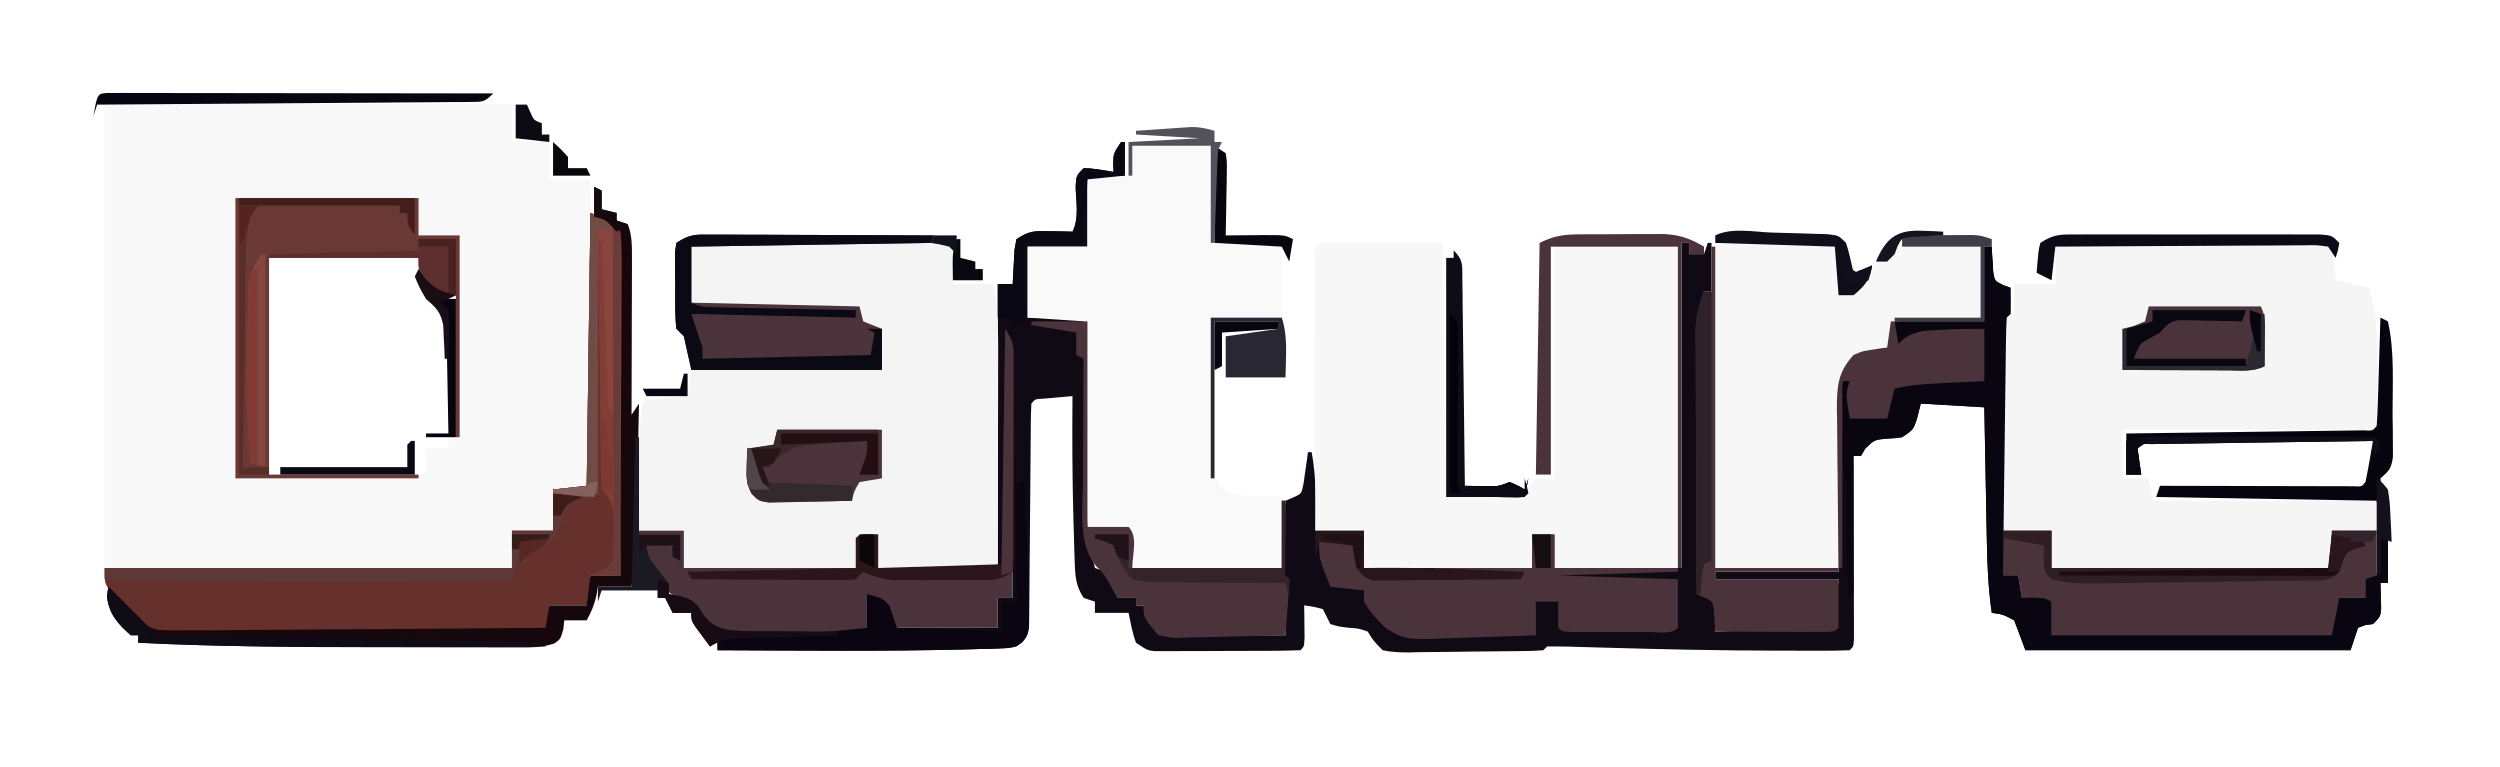
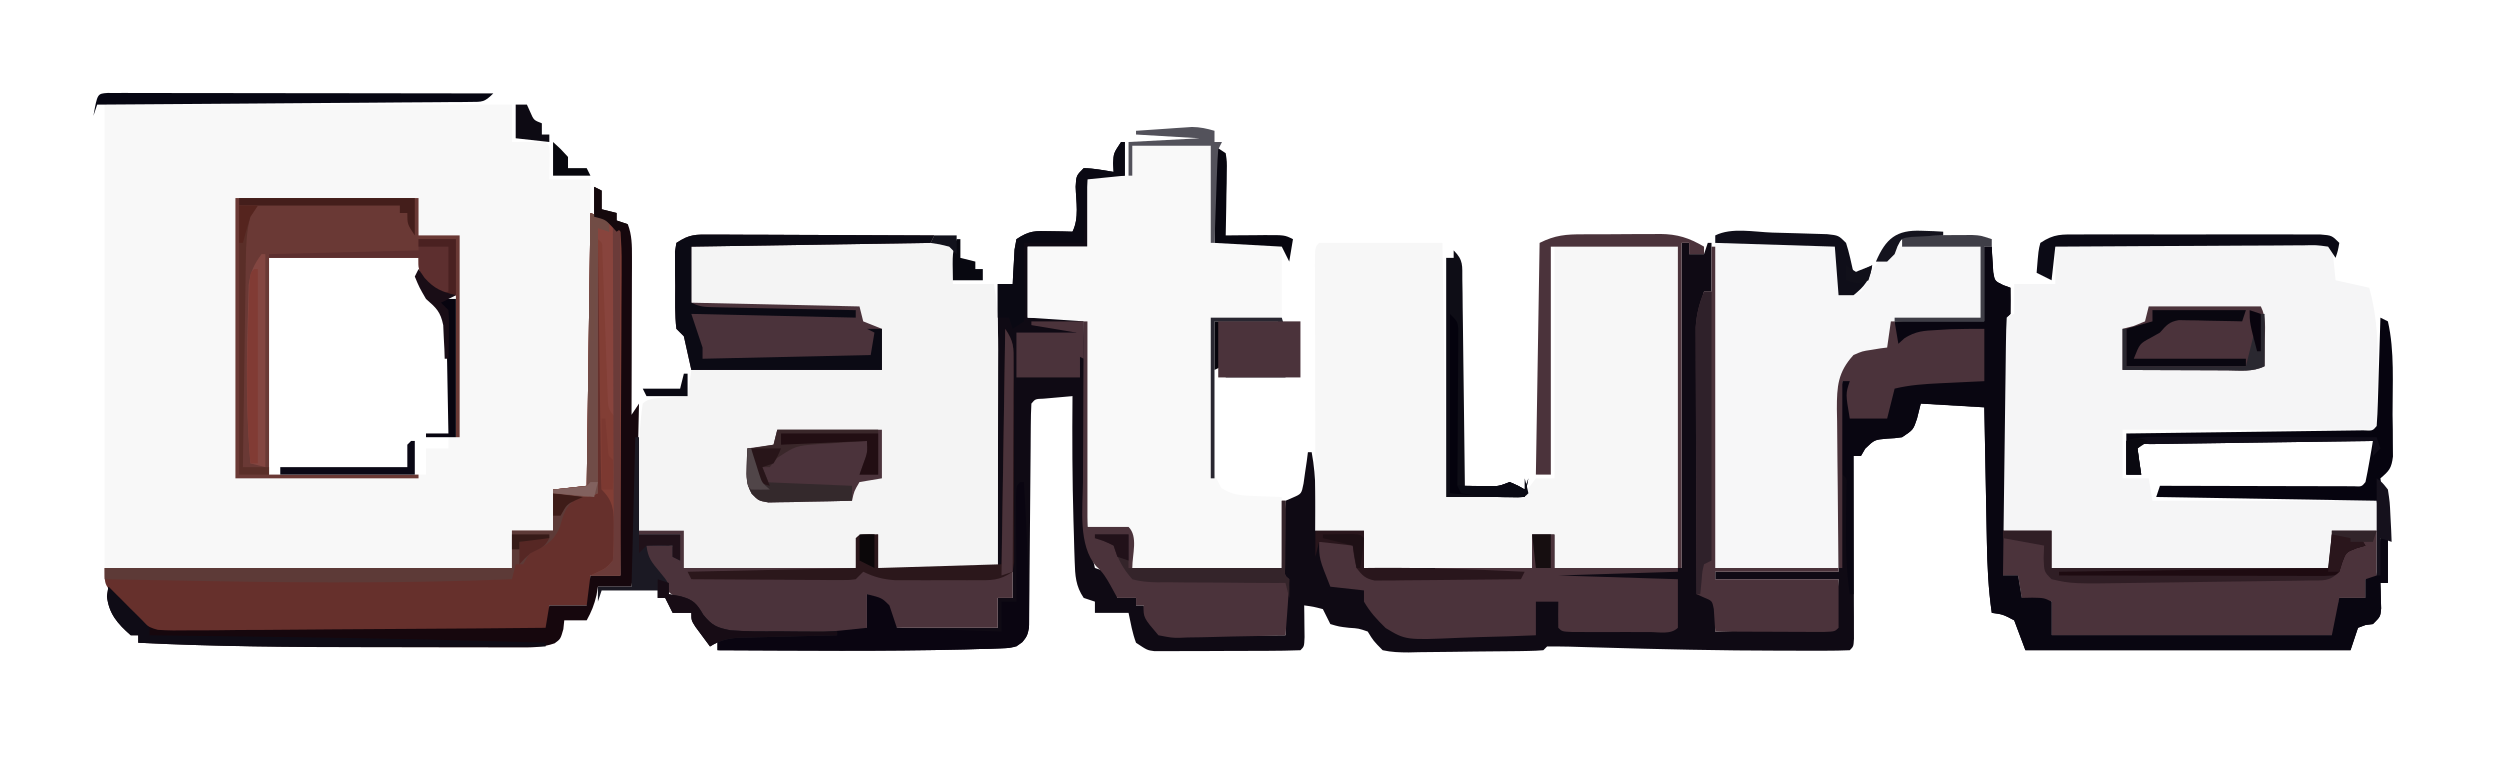
<svg xmlns="http://www.w3.org/2000/svg" viewBox="0 0 669 205">
  <path fill="#f8f8f8" fill-rule="evenodd" d="M28 28h109v10l4.438-.062c1.52-.022 3.043-.01 4.562.062 1 1 1 1 1.098 3.066L147 48h11q.034 16.01.052 32.023.007 7.433.023 14.867.016 7.169.02 14.336.003 2.742.01 5.482.01 3.825.009 7.651l.01 2.313c-.01 5.214-.01 5.214-1.124 6.328-3.003.142-5.992.042-9 0v11h-11v10H28zm43 40h49v52h-6v7H71Z" />
  <path fill="#0f0a14" d="M300 38h1v9h-10v19h-16v19h15l.06 5.074q.103 8.352.228 16.704.076 5.057.134 10.115c.046 3.887.104 7.774.164 11.662l.035 3.621c.119 6.827.743 13.189 2.379 19.824l3 1c2.323 2.58 3 3.452 3 7h5v2h2l1.51 3.444c1.052 1.96 1.052 1.96 2.49 3.556 2.957.733 4.87.96 7.828.902l2.27.038c2.385.031 4.767.015 7.152-.002q2.43.02 4.86.048c3.964.041 7.926.039 11.89.014q.04-3.687.063-7.375l.025-2.117c.096-3.881.096-3.881-1.088-7.508a61 61 0 0 1 .121-4.352l.147-2.578.17-2.695.158-2.719q.195-3.328.404-6.656l1.948-.837c2.329-1.013 2.329-1.013 2.88-3.765l.422-3.023c.15-1.003.3-2.006.453-3.04L350 121h1c1.327 6.968 1.088 13.93 1 21h13v10h45v-9h6v9h34V65h2v3h4l1-3h1v13h-2c-.893 4.578-1.121 8.905-1.114 13.566v2.22q.002 3.603.016 7.206l.005 5.019q.006 6.585.024 13.168.014 6.728.02 13.454.016 13.184.049 26.367l4 2v8l32-1 1-13h-33v-2h33l-.14-11.164q-.046-5.362-.08-10.723-.03-3.722-.082-7.444c-.048-3.57-.071-7.138-.089-10.708l-.062-3.353c-.002-6.157.213-9.981 4.453-14.608 2.36-1.023 2.36-1.023 4.75-1.375l2.422-.398L505 93l1-7h25V66h2l.078 1.898.172 2.477.14 2.46c.402 2.353.402 2.353 2.657 3.454L538 77q.062 3.5 0 7l-1 1a143 143 0 0 0-.205 6.448l-.03 2.04q-.047 3.351-.081 6.703l-.063 4.637q-.083 6.114-.153 12.226-.077 6.234-.161 12.467-.162 12.24-.307 24.479h4l1 6 2.875-.062C547 160 547 160 549 161v9h75l2-10h7v-5l3-1 1-10h2v12h-2l.07 1.898.055 2.477.07 2.46C637 165 637 165 635 167l-2 .25-2 .75-2 6h-87l-3-8c-3.04-1.6-3.04-1.6-6-2-.925-6.372-1.207-12.629-1.316-19.062l-.063-3.127q-.097-4.905-.183-9.811l-.131-6.684q-.16-8.157-.307-16.316l-17-1-1 4c-1 3-1 3-4 5-1.937.273-1.937.273-4 .375-3.397.295-3.397.295-5.875 2.688L498 122h-2l.007 1.93q.032 9.902.048 19.805.008 3.7.02 7.4.017 5.306.023 10.611l.015 3.365v3.094l.007 2.739C496 173 496 173 495 174c-2.213.102-4.43.13-6.645.133l-2.124.004c-2.348.002-4.696-.005-7.043-.012l-2.434-.002c-16.304-.013-32.597-.383-48.894-.855l-2.784-.075q-2.6-.07-5.2-.154A181 181 0 0 0 414 173l-1 1c-1.329.118-2.664.17-3.997.193l-2.57.049c-3.887.044-7.773.085-11.66.108q-3.077.025-6.155.082a638 638 0 0 1-8.856.091l-2.778.07c-2.432-.009-4.611-.06-6.984-.593-2.458-2.486-2.458-2.486-4-5-2.425-.835-2.425-.835-5-1-2.687-.312-2.687-.312-5-1l-2-4c-2.527-.656-2.527-.656-5-1l.035 2.371c.01 1.012.018 2.024.027 3.066l.036 3.06C349 173 349 173 348 174c-2.995.114-5.965.164-8.96.168l-2.733.01q-2.867.007-5.735.007c-2.928.002-5.855.02-8.783.04q-2.781.005-5.562.005l-2.662.022-2.477-.01-2.177.005C307 174 307 174 304 172c-.985-2.624-1.422-5.245-2-8h-9v-3l-3-1c-2.149-3.152-2.298-5.992-2.414-9.742l-.117-3.452-.094-3.681-.115-3.759c-.314-11.123-.362-22.24-.26-33.366q-2.47.21-4.937.438l-2.778.246c-2.247.076-2.247.076-3.285 1.316a115 115 0 0 0-.158 5.757l-.03 3.732-.011 2.007q-.019 3.101-.053 6.203c-.062 5.88-.116 11.76-.15 17.64q-.032 5.39-.1 10.78-.021 2.055-.026 4.112c-.005 1.918-.03 3.835-.055 5.753l-.025 3.308C275 170 275 170 273.598 171.85c-2.074 1.494-3.385 1.577-5.934 1.663l-2.84.107-3.199.069-3.388.1c-22.068.545-44.164.293-66.237.212v-3c2.834-1.417 5.31-1.201 8.477-1.281l3.972-.114 4.176-.105c11.726-.25 11.726-.25 23.375-1.5v-9c4 1 4 1 6 3l1 6h28v-8h4v-7l-3 2c-3.199.259-3.199.259-7.117.266l-2.104.005q-2.2.002-4.403-.01c-2.236-.01-4.472 0-6.708.012q-2.143 0-4.285-.007l-3.925-.007c-3.278-.246-5.52-.842-8.458-2.259l-2 2c-1.91.24-1.91.24-4.266.227h-2.67l-2.884-.032-2.951-.008c-3.118-.011-6.236-.037-9.354-.062q-3.165-.016-6.332-.027-7.772-.034-15.543-.098l-1-2 45-1v-8c1-1 1-1 3.563-1.062L235 143v9h32V76h4l.113-2.555.2-3.32.175-3.305c.17-.93.338-1.861.512-2.82 3.527-2.351 5.029-2.214 9.188-2.125l3.292.055L287 62c1.823-3.645.95-8.026.84-12.031C288 47 288 47 290 45c2.729.033 5.297.564 8 1l-.125-2.312C298 41 298 41 300 38" />
  <path fill="#f5f5f6" d="M550 65q14.25-.034 28.502-.052 6.616-.007 13.234-.023 6.38-.016 12.76-.02 2.44-.003 4.879-.01 3.405-.01 6.81-.009l3.923-.006C623 65 623 65 624 66c.458 2.989.703 5.99 1 9l9 2c3.485 12.196 2 25.316 2 38h-68v13h7l1 6h60v8h-12v10h-75v-10h-13V85l3-1v-8h11z" />
  <path fill="#f4f4f4" d="m191.432 64.87 2.035-.005q3.345-.004 6.69.002l4.629-.003q4.857-.001 9.714.006 6.24.006 12.48-.004 4.782-.005 9.564 0l4.602-.002q3.212-.003 6.422.007l3.699.002C254 65 254 65 255 66c.143 3.336.042 6.66 0 10h11c1.284 7.858 1.127 15.719 1.098 23.656l-.005 4.54q-.006 5.937-.024 11.876c-.012 4.762-.017 9.525-.023 14.287-.01 7.214-.029 14.427-.046 21.641h-32v-9l-5 1-1 8h-46v-10h-12q-.04-5.969-.062-11.938l-.026-3.384c-.018-6.312.156-12.43 1.088-18.678 1.74-1.74 4.194-1.372 6.563-1.563l3.066-.253L184 106l1-7h51l-1-11-5-2v-4l-1.702.007q-8.734.032-17.47.048-3.262.008-6.526.02c-3.12.013-6.24.018-9.36.023l-2.968.015h-2.73l-2.415.007C185 82 185 82 184 81c-.1-2.511-.139-4.989-.125-7.5l-.012-2.129c.014-6.886.893-6.496 7.569-6.5" />
  <path fill="#f7f7f7" d="M353 65h33l1 68 21-1 3-4h5V66h33v86h-33v-9h-6v9h-45v-10h-13q-.034-14.838-.052-29.676-.007-6.888-.023-13.778-.016-6.643-.02-13.285-.003-2.54-.01-5.08a2183 2183 0 0 1-.009-7.09l-.01-2.144c.01-4.833.01-4.833 1.124-5.947" />
  <path fill="#f9f9f9" d="M303 39h21v26h19v20h-19c.051 6.052.114 12.1.208 18.152q.042 3.087.063 6.175c.021 2.959.068 5.917.12 8.876l.003 2.788c.09 5.128.09 5.128 2.428 9.583 3.121 2.044 5.732 2.04 9.428 2.176l6.75.25v19h-40l-1-10-11-1-1-55-15-1V66h16V48l11-1z" />
  <path fill="#f7f7f8" d="M459 65h32c1 1 1 1 1.098 3.941l-.036 3.621-.027 3.63L492 79c2.94-.184 2.94-.184 6-1 1.298-1.782 1.298-1.782 2-4 2.083-3.806 4.117-5.991 8-8 7.27-1.038 14.7-.453 22 0v19l-23 1-1 7c-3 2-3 2-6.5 2.313-3.5.331-3.5.331-5.187 2.502-2.009 4.872-1.794 9.608-1.825 14.83l-.054 3.408c-.054 3.587-.088 7.173-.122 10.76q-.05 3.651-.103 7.302c-.087 5.962-.147 11.923-.209 17.885h-33z" />
  <path fill="#66302c" d="M158 57c6.076 2.43 6.076 2.43 8 5 .28 2.999.379 5.788.34 8.786l.002 2.72c-.002 2.971-.026 5.941-.049 8.912q-.009 3.087-.013 6.175c-.011 5.42-.04 10.84-.074 16.26-.03 5.53-.044 11.06-.06 16.59q-.05 16.28-.146 32.557h-8c.03 1.423.03 1.423.063 2.875C158 160 158 160 157 162h-10l.063 2.938C147 168 147 168 146 169a58 58 0 0 1-4.084.18l-2.667.044-2.95.032-3.09.045c-9.428.126-18.858.194-28.287.247-6.337.036-12.673.09-19.01.186-6.122.093-12.243.141-18.366.159q-3.497.021-6.994.09c-18.233.338-18.233.338-23.931-2.908-2.301-2.25-3.953-4.335-5.621-7.075-.56-.674-1.121-1.349-1.7-2.043C28 156 28 156 28 152h109v-10h11v-11l9-1z" />
  <path fill="#4b333b" d="M536 142h13v10h75v-10h12v13h-3v5h-7l-.437 3.875c-.27 2.382-.485 3.97-1.563 6.125h-75v-9l-8-1-1-6h-4z" />
  <path fill="#6a3935" d="M63 53h49v10h11v54h-1V79h-5c-1.582-1.426-1.582-1.426-2.812-3.312l-1.27-1.864C112 72 112 72 112 69H72v58h40v1H63z" />
  <path fill="#090611" d="M531 66h2l.078 1.898.172 2.477.14 2.46c.402 2.353.402 2.353 2.657 3.454L538 77q.062 3.5 0 7l-1 1a143 143 0 0 0-.205 6.448l-.03 2.04q-.047 3.351-.081 6.703l-.063 4.637q-.083 6.114-.153 12.226-.077 6.234-.161 12.467-.162 12.24-.307 24.479h4l1 6 2.875-.062C547 160 547 160 549 161v9h75l2-10h7v-5l3-1 1-10h2v12h-2l.07 1.898.055 2.477.07 2.46C637 165 637 165 635 167l-2 .25-2 .75-2 6h-87l-3-8c-3.04-1.6-3.04-1.6-6-2-.925-6.372-1.207-12.629-1.316-19.062l-.063-3.127q-.097-4.905-.183-9.811l-.131-6.684q-.16-8.157-.307-16.316l-17-1-1 4c-1 3-1 3-4 5-1.937.273-1.937.273-4 .375-3.397.295-3.397.295-5.875 2.688L498 122h-2v37h-1c-1.027-6.685-1.085-13.183-1-19.937q.037-3.108.063-6.215l.035-2.75c.139-2.086.139-2.086-1.098-3.098a108 108 0 0 1-.098-5.566l.01-3.409.026-3.588.013-3.6q.018-4.418.049-8.837l3-1-.219 1.898-.281 2.477-.281 2.46c-.253 2.134-.253 2.134-.219 4.165h10l-.125-2.812C505 106 505 106 507 103c4.693-1.595 9.912-1.11 14.813-1.062l2.677.013q3.255.02 6.51.049V88l-21 2-1 3-2-1v-6h24z" />
  <path fill="#4b333b" d="M410 143h6v9h33v1l-32 1 32 1v13c-1.883 1.883-5.12 1.13-7.625 1.133l-2.006.003q-2.104 0-4.207-.006-3.23-.005-6.459.007-2.04 0-4.078-.004l-3.773-.004C418 169 418 169 417 168q-.062-3.5 0-7h-6v9c-5.104.224-10.206.386-15.314.494q-2.6.068-5.199.185c-14.324.631-14.324.631-19.687-2.617-2.328-2.251-4.178-4.262-5.8-7.062v-3l-9-1c-3-7.5-3-7.5-3-12h9l2.246 6.152c.608 1.831.608 1.831 1.754 2.848 3.03.089 6.037.115 9.066.098l2.754-.005c2.914-.005 5.828-.018 8.743-.03q2.954-.008 5.912-.014c4.841-.01 9.683-.03 14.525-.049l-23-1v-1h26zm-239-1h12v10h44v1l-42 1c6.212.046 12.422.086 18.634.11q3.17.016 6.34.04c3.037.025 6.072.036 9.108.045l2.87.032h2.668l2.349.014c2.344-.123 2.344-.123 5.031-2.241l1.545.986c3.332 1.376 6.139 1.256 9.74 1.244h2.114q2.205-.006 4.41-.024c2.25-.018 4.498-.02 6.748-.02 7.328.182 7.328.182 14.443-1.186v7h-4v8h-28l-3-7-4-2v9c-4.96 2.48-12.543 1.397-18.057 1.46q-2.682.04-5.365.123c-2.584.08-5.165.112-7.75.136l-2.406.1c-3.413-.012-5.556-.051-8.176-2.373-1.571-1.897-1.571-1.897-2.89-3.794-1.442-2.021-1.442-2.021-4.981-3.152-4.587-2.039-5.163-4.076-7.375-8.5l-1.812-1.687L172 149c.313-2.187.313-2.187 1-4l7 1 1 3 1-6h-11zm19.4-79.227h1.951c2.127 0 4.253.016 6.38.032l4.426.008c3.881.008 7.763.028 11.644.05 3.962.02 7.923.03 11.885.04q11.657.032 23.314.097l-1 2-64 1v15l45 1 1 4 5 2v11h-51l-2-9-2-2c-.454-3.815-.324-7.662-.312-11.5l-.05-3.246-.001-3.098-.01-2.85c.124-.76.246-1.522.373-2.306 3.585-2.39 5.143-2.243 9.4-2.227M290 86h1v55h11c2.603 2.603 1 7.318 1 11h40v-18h1l-.016 1.82q-.029 4.059-.046 8.118l-.026 2.865-.01 2.724-.016 2.524c-.102 1.954-.102 1.954 1.114 2.949a174 174 0 0 1-.437 7.563l-.159 2.154q-.196 2.642-.404 5.283a896 896 0 0 1-14.307.33q-2.433.044-4.865.123c-2.334.073-4.665.106-7 .133-.723.03-1.446.062-2.191.094-2.062.001-2.062.001-5.637-.68-4-4.679-4-4.679-4-8h-2v-2h-5l-1.812-3.312c-1.168-2.071-2.026-3.545-3.813-5.125-4.94-5.614-3.63-15.683-3.57-22.594l.008-3.733c.011-3.912.037-7.824.062-11.736q.017-3.992.027-7.984.034-9.758.098-19.516" />
  <path fill="#16070d" d="m159 50 2 1v5l4 1v2l3 1c1.115 2.89 1.122 5.697 1.114 8.769v2.85l-.016 3.053-.005 3.144c-.005 3.311-.018 6.623-.03 9.934l-.014 6.738q-.017 8.256-.049 16.512l2-3q-.178 8.298-.372 16.595a3697 3697 0 0 0-.125 5.636q-.089 4.07-.187 8.14l-.05 2.51c-.135 5.426-.602 10.732-1.266 16.119h-9l-.375 2.25c-.58 2.551-1.362 4.477-2.625 6.75h-6l-.25 2.375C150 171 150 171 148.425 172.149c-3.325 1.167-6.499 1.121-9.978 1.094l-2.294.006c-2.51.003-5.021-.007-7.532-.019h-5.304q-5.585-.003-11.17-.024c-4.688-.017-9.376-.02-14.065-.02C77.7 173.185 57.362 173.002 37 172v-2h-2c-3.517-3.08-5.862-5.732-6.375-10.437L29 157l2.125 2.125 1.412 1.374C34 162 34 162 35.227 163.57c2.103 2.532 3.753 4.184 7.009 4.973 2.742.196 5.426.2 8.176.14l3.135.002c3.41-.004 6.817-.051 10.226-.098q3.552-.017 7.104-.026c6.225-.023 12.448-.082 18.673-.148 6.354-.061 12.709-.089 19.063-.119 12.463-.064 24.925-.167 37.387-.293l1-6h10l1-8h8q-.09-17.916-.236-35.83c-.044-5.546-.084-11.091-.11-16.637q-.04-8.024-.117-16.048-.025-3.064-.035-6.13c-.01-2.857-.037-5.713-.07-8.57l.005-2.573c.062-4.237.062-4.237-1.774-7.89-1.74-1.538-1.74-1.538-4.663-2.322z" />
  <path fill="#4b333b" d="M458 66h1v86h33v1h-33v2h33v13c-1 1-1 1-4.051 1.114q-2.024 0-4.047-.016l-2.148-.005c-2.272-.005-4.544-.018-6.817-.03l-4.61-.014q-5.664-.017-11.327-.049l-.39-6.055c-.428-2.151-.428-2.151-2.648-3.067L454 159q-.07-14.512-.104-29.025-.014-6.74-.047-13.479-.032-6.506-.039-13.013-.004-2.48-.021-4.959c-.015-2.32-.017-4.639-.016-6.958l-.014-3.997c.238-3.53.96-6.287 2.241-9.569h2zm117 16h30c1.502 3.003 1.093 5.79 1.063 9.125l-.028 3.883L606 98c-3.173 1.586-6.588 1.12-10.07 1.098l-2.413-.005c-2.547-.005-5.095-.018-7.642-.03q-2.587-.009-5.176-.014A5665 5665 0 0 1 568 99V88l2.938-.75L574 86zm-367 33h28v13l-6 1c-1.453 2.463-1.453 2.463-2 5-4.104.116-8.207.187-12.312.25l-3.538.102-3.388.039-3.127.063C203 134 203 134 201.158 132.137c-1.434-2.646-1.464-4.398-1.345-7.387l.082-2.703L200 120l7-1zm298-29h1l1 6 1.602-1.457c3.031-1.95 5.19-2.043 8.773-2.23l3.336-.2c3.095-.106 6.192-.113 9.289-.113v14c-1.97.09-1.97.09-3.98.184l-5.207.254-2.62.119c-4.152.206-8.138.444-12.193 1.443l-2 8h-10c-1.125-6.625-1.125-6.625 0-10h-2v50h-1a2877 2877 0 0 1-.22-21.46q-.03-3.649-.082-7.298c-.048-3.5-.071-7-.089-10.5l-.062-3.286c-.002-6.113.261-9.855 4.453-14.456 2.36-1.023 2.36-1.023 4.75-1.375l2.422-.398L505 93z" />
  <path fill="#0a0511" d="M273 129h1c.632 10.515 1.125 21.028 1.25 31.563l.064 2.719.014 2.534.028 2.233c-.47 2.574-1.251 3.423-3.356 4.951-1.978.432-1.978.432-4.336.512l-2.84.107-3.199.069-3.388.1c-22.068.545-44.164.293-66.237.212v-3c2.834-1.417 5.31-1.201 8.477-1.281l3.972-.114 4.176-.105c11.726-.25 11.726-.25 23.375-1.5v-9c4 1 4 1 6 3l2 6 28 1v-8h4l-.016-2.83q-.026-5.18-.039-10.36-.008-2.244-.02-4.49a1806 1806 0 0 1-.023-6.441l-.016-3.92C272 130 272 130 273 129" />
  <path fill="#823e35" d="M158 57c6.076 2.43 6.076 2.43 8 5 .28 2.999.379 5.788.34 8.786l.002 2.72c-.002 2.971-.026 5.941-.049 8.912q-.009 3.087-.013 6.175c-.011 5.42-.04 10.84-.074 16.26-.03 5.53-.044 11.06-.06 16.59q-.05 16.28-.146 32.557h-8l1.875-.875c2.258-1.062 2.258-1.062 4.125-3.125a81 81 0 0 0 .25-7.437l.023-2.065c-.016-4.083-.253-6.478-3.273-9.498a136 136 0 0 1-.205-6.264l-.03-2.013q-.047-3.239-.081-6.477c-.02-1.316-.038-2.632-.057-3.988-.068-4.94-.128-9.88-.19-14.82L160 64v68c-2.623 1.312-4.23.896-7.125.563l-2.758-.31L148 132v-1l9-1z" />
  <path fill="#0b0a14" d="M190.4 62.773h1.951c2.127 0 4.253.016 6.38.032l4.426.008c3.881.008 7.763.028 11.644.05 3.962.02 7.923.03 11.885.04q11.657.032 23.314.097l-1 2-64 1v15c2.26 1.13 3.571 1.153 6.083 1.205l2.547.06 2.753.051 2.816.063q4.462.097 8.926.183l6.043.131q7.416.161 14.832.307v2l-44-1 3 9v3l45-1 1-6-2-1h4v11h-51l-2-9-2-2c-.454-3.815-.324-7.662-.312-11.5l-.05-3.246-.001-3.098-.01-2.85c.124-.76.246-1.522.373-2.306 3.585-2.39 5.143-2.243 9.4-2.227" />
  <path fill="#06040f" d="m637 85 2 1c1.836 7.975 1.217 16.81 1.25 24.938l.063 3.978.015 3.799.028 3.441c-.398 3.182-.993 3.837-3.356 5.844.3 2.264.3 2.264 1 5 .1 3.002.059 5.997 0 9h-1l-1-8-59-1 1-3 2.043.007q10.486.032 20.973.048 3.92.008 7.837.02c3.746.013 7.491.018 11.237.023l3.564.015h3.275l2.9.007c2.15.123 2.15.123 3.171-1.12.395-1.846.742-3.702 1.063-5.562l.535-3.067L635 118q-12.1.16-24.2.34-5.618.083-11.235.157-5.418.072-10.835.156-2.07.031-4.142.056-2.891.038-5.783.086l-3.331.047c-2.417-.12-2.417-.12-3.474 1.158q.43 3.51 1 7h-4v-11l2.499-.031q11.632-.147 23.265-.308 5.982-.084 11.962-.158 5.768-.072 11.535-.156 2.205-.031 4.41-.056 3.08-.037 6.157-.086c1.17-.015 2.34-.03 3.546-.047 2.551.138 2.551.138 3.626-1.158.159-2.144.251-4.293.316-6.441l.127-3.955.12-4.166.13-4.178q.16-5.13.307-10.26" />
  <path fill="#4b333b" d="m423.617 62.7 2.227-.014q2.327-.008 4.655-.002c2.361.003 4.722-.02 7.083-.045q2.267-.004 4.535-.002l2.122-.028c4.645.043 7.773 1.041 11.761 3.391v2h-4v-3h-2v87h-1V66h-34v61h-4l1-62c4.188-2.094 7.091-2.307 11.617-2.3" />
  <path fill="#2b171b" d="M269 88c2.325 3.488 2.257 4.88 2.275 9l.029 3.741-.003 4.044.013 4.143q.01 4.339.002 8.678a1426 1426 0 0 0 .034 11.134c.015 2.85.016 5.701.013 8.552q0 2.053.015 4.106c.013 1.91.004 3.82-.006 5.731l.002 3.297L271 153c-3.722 2.481-5.674 2.258-10.117 2.266l-2.104.005q-2.2.002-4.403-.01c-2.236-.01-4.472 0-6.708.012q-2.143 0-4.285-.007l-3.925-.007c-3.278-.246-5.52-.842-8.458-2.259l-2 2c-1.91.24-1.91.24-4.266.227h-2.67l-2.884-.032-2.951-.008c-3.118-.011-6.236-.037-9.354-.062q-3.165-.016-6.332-.027-7.772-.034-15.543-.098l-1-2 45-1v-8c1-1 1-1 3.563-1.062L235 143v9l33-1z" />
  <path fill="#301e25" d="M536 142h13v10h75v-9c3.375-.187 3.375-.187 7 0l2 3-2.375.688c-2.828 1.076-2.828 1.076-3.812 3.812L626 153c-2.72 2.72-4.226 2.28-8.035 2.335l-3.845.07-4.183.044-4.291.066q-4.509.068-9.019.118c-3.828.043-7.656.1-11.484.162q-4.44.068-8.88.126-2.115.028-4.23.06c-17.5.262-17.5.262-23.033-.981-2-2-2-2-2.125-5.625L547 146l-11-2z" />
  <path fill="#5d3a37" d="m148 132 8 1-1.812.5c-2.958 2.028-3.37 4.174-4.38 7.527-1.241 3.03-2.955 4.56-5.87 5.973-2.27.973-2.27.973-3.938 4h-2l-1 4c-25.87 1.038-51.683.99-77.562.563l-2.358-.04Q42.54 155.284 28 155v-3h109v-10h11z" />
  <path fill="#0e0d16" d="M389 67c2.686 2.686 2.272 4.07 2.319 7.827l.06 3.7.035 4.012q.028 2.048.059 4.094c.051 3.594.09 7.188.128 10.782.04 3.666.091 7.333.141 11q.144 10.792.258 21.585 2.156.039 4.313.063l2.425.035c2.43-.001 2.43-.001 5.262-1.098 2.188.938 2.188.938 4 2l1-3-1 5h-21V69h2z" />
  <path fill="#2f212a" d="M456 78h2v72l-2 1c-.465 1.895-.465 1.895-.625 4.063L455 159h-1q-.07-14.512-.104-29.025-.014-6.74-.047-13.479-.032-6.506-.039-13.013-.004-2.48-.021-4.959c-.015-2.32-.017-4.639-.016-6.958l-.014-3.997c.238-3.53.96-6.287 2.241-9.569" />
  <path fill="#292731" d="M324 85h19c1.721 5.164 1.054 10.593 1 16h-16V90l14-2v-2h-17v42h-1z" />
  <path fill="#1b1923" d="M170 117h1v26h11v7l-2-1v-3h-7c.38 3.297 1.353 4.422 3.563 7.063C179 156 179 156 179 159l3.125.563c3.43.917 4.337 1.955 6.094 4.968 2.34 2.858 3.568 3.428 7.261 4.135 4.296.334 8.59.306 12.895.272q2.272.02 4.543.048c3.694.041 7.387.04 11.082.014v1l-2.69.06q-4.954.118-9.908.257-2.14.058-4.283.105c-2.056.046-4.11.104-6.166.164l-3.745.095c-2.975.296-4.701.76-7.208 2.319a466 466 0 0 1-2.5-3.375l-1.406-1.898C185 166 185 166 185 164h-5l-2-4h-2v-2h-15l-1 3v-4h9z" />
  <path fill="#88443d" d="M158 57c5 2 5 2 6.298 3.815.803 2.499.943 4.513.93 7.137l-.001 2.972-.032 3.185-.008 3.279c-.011 3.454-.037 6.908-.062 10.362q-.016 3.514-.027 7.027A4920 4920 0 0 1 165 112c-2.404-2.404-2.278-3.049-2.395-6.342l-.11-2.72-.093-2.942-.118-3.01a2125 2125 0 0 1-.346-9.549q-.173-4.779-.357-9.558-.115-2.977-.214-5.956l-.102-2.71-.082-2.398c.008-1.835.008-1.835-1.183-2.815v68c-2.623 1.312-4.23.896-7.125.563l-2.758-.31L148 132v-1l9-1z" />
  <path fill="#834641" d="M70 68h1v57l-4-1c-.942-11.241-1.09-22.437-.804-33.71q.054-2.158.093-4.318c.04-2.051.099-4.1.164-6.152l.099-3.616C67.034 72.759 67.949 70.783 70 68" />
  <path fill="#0f0c16" d="M29 157q1.747 1.746 3.488 3.496 1.575 1.565 3.18 3.102c1.48 1.43 2.91 2.914 4.332 4.402v2l2.46.031q11.75.15 23.498.308 6.034.082 12.067.158c22.666.287 45.318.785 67.975 1.503v1q-15.337.035-30.675.052-7.128.007-14.254.023c-21.381.05-42.71.002-64.071-1.075v-2h-2c-3.517-3.08-5.862-5.732-6.375-10.437z" />
  <path fill="#060612" d="m28.763 24.877 2.343.003 2.682-.004 2.964.01h3.104c3.404 0 6.807.009 10.21.016l7.058.005q9.31.006 18.619.024 9.49.014 18.982.02 18.638.016 37.275.049c-2.396 2.396-2.922 2.255-6.189 2.278l-2.66.034-2.925.007-3.075.03c-3.365.031-6.73.048-10.096.065q-3.494.028-6.987.059c-6.138.051-12.277.09-18.416.128-6.26.04-12.52.091-18.78.141Q44.434 27.886 26 28l-1 3c1.065-5.935 1.065-5.935 3.763-6.123" />
  <path fill="#0a0913" d="M300 38h1v9l-10 1-1 17h-16l.105 4.523q.043 2.925.082 5.852l.077 2.984.029 2.852.048 2.634L274 86l-3 2-1-3h-3v-9h4l.113-2.555.2-3.32.175-3.305c.17-.93.338-1.861.512-2.82 3.527-2.351 5.029-2.214 9.188-2.125l3.292.055L287 62c1.823-3.645.95-8.026.84-12.031C288 47 288 47 290 45c2.729.033 5.297.564 8 1l-.125-2.312C298 41 298 41 300 38" />
  <path fill="#0b0a15" d="m556.194 62.741 2.208-.01c2.409-.01 4.818-.003 7.227.003l5.017-.005q5.258-.005 10.514.01c4.498.012 8.996.005 13.495-.007q5.18-.009 10.358 0 2.49.003 4.978-.005c2.315-.005 4.63.003 6.945.014l3.996.005C624 63 624 63 626 65c-.375 2.125-.375 2.125-1 4l-2-3c-3.154-.441-3.154-.441-6.928-.34l-2.159-.002c-2.36.002-4.718.026-7.077.049q-2.451.009-4.902.013c-4.304.011-8.607.04-12.911.074-4.39.03-8.781.044-13.171.06q-12.927.05-25.852.146l-1 9-4-2c.488-6.055.488-6.055 1-8 3.747-2.498 5.713-2.253 10.194-2.259" />
  <path fill="#34242a" d="M343 134h1l-.016 1.82q-.029 4.059-.046 8.118l-.026 2.865-.01 2.724-.016 2.524c-.102 1.954-.102 1.954 1.114 2.949.04 1.666.043 3.334 0 5l-1-4-3.7.003c-4.533-.003-9.065-.046-13.597-.1a539 539 0 0 0-5.884-.023c-2.821.003-5.64-.033-8.46-.075l-2.655.027c-2.381-.057-4.415-.17-6.704-.832-2.613-2.966-3.76-5.279-5-9-2.504-1.219-2.504-1.219-5-2v-1h9v9h41z" />
  <path fill="#3a272a" d="M208 115h27v12h-5l1-2.812c1.15-3.108 1.15-3.108 1-6.188-3.399.192-6.792.435-10.187.688l-2.909.162c-5.993.463-5.993.463-10.955 3.732L206 125h-2l2 5c-1.937-.5-1.937-.5-4-2-.688-2.697-.82-5.202-1-8l6-1z" />
  <path fill="#5d2f2f" d="M112 64h10v15c-5 0-5 0-6.582-1.426l-1.23-1.886-1.27-1.864C112 72 112 72 112 69H72v-1l40-1z" />
  <path fill="#29161c" d="M352 142h13v10l3.313-.035c13.251-.093 26.452.396 39.687 1.035l-1 2q-8.676.111-17.352.165-2.953.022-5.905.061a999 999 0 0 1-8.481.067c-.882.015-1.763.03-2.671.047h-2.487l-2.187.02c-2.513-.472-3.376-1.35-4.917-3.36-.687-3.187-.687-3.187-1-6l-9-1-1 4z" />
  <path fill="#090710" d="M576 83h25l-1 3-1.697-.048a809 809 0 0 0-7.615-.14l-2.67-.076-2.569-.029-2.364-.048c-2.621.429-3.362 1.381-5.085 3.341l-2.562 1.438c-2.85 1.533-2.85 1.533-4.438 5.562h30v2h-32V88l7-2z" />
  <path fill="#0f0e19" d="M474.286 62.242c2.205.07 4.41.125 6.616.178l4.192.13c1.275.039 2.55.076 3.865.115C492 63 492 63 494 65c.856 2.632 1.39 5.295 2 8l5-2c-.541 3.787-2.034 5.627-5 8h-4l-1-13-32-1v-2c4.381-2.19 10.42-.918 15.286-.758" />
  <path fill="#04020d" d="M388 84c2 2 2 2 2.24 3.91l-.013 2.356v2.67l-.032 2.884-.008 2.951c-.011 3.118-.037 6.236-.062 9.354q-.016 3.165-.027 6.332-.034 7.772-.098 15.543 2.656.039 5.313.063l2.988.035c2.799.025 2.799.025 5.699-1.098 2.188.938 2.188.938 4 2l1-3-1 5c-6.822.112-13.127-.375-20-1z" />
  <path fill="#4b333b" d="M269 88c2.338 3.506 2.244 4.889 2.227 9.032v3.76l-.032 4.063-.008 4.158c-.008 3.645-.028 7.29-.05 10.934-.02 3.72-.03 7.44-.04 11.16A7738 7738 0 0 1 271 153l-3 1z" />
  <path fill="#34292c" d="M200 120h1l3 9 24 1v4c-4.104.116-8.207.187-12.312.25l-3.538.102-3.388.039-3.127.063C203 134 203 134 201.158 132.137c-1.434-2.646-1.464-4.398-1.345-7.387l.082-2.703z" />
  <path fill="#1e0b11" d="M624 143c3.375-.187 3.375-.187 7 0l2 3-2.375.688c-2.836 1.085-2.836 1.085-3.875 3.875L626 153c-1 1-1 1-3.93 1.12l-3.976-.006h-2.188c-2.397 0-4.794-.009-7.191-.016l-4.973-.005q-6.558-.006-13.114-.024-6.687-.014-13.372-.02-13.128-.016-26.256-.049v-1l72-1z" />
  <path fill="#07060f" d="m325 39 3 2c.34 2.247.34 2.247.293 5.008l-.03 2.988-.075 3.129-.042 3.152A758 758 0 0 1 328 63l3.43-.035 4.445-.028 2.262-.025c5.636-.025 5.636-.025 7.863 1.088l-1 6-2-4-18-1z" />
  <path fill="#3f3e47" d="M509 63c3.437-.029 6.875-.047 10.313-.062l2.958-.026 2.842-.01 2.619-.016C530 63 530 63 533 64v2h-2v20h-24v-1h23V66h-21z" />
  <path fill="#441e1b" d="M64 53h47v10c-2-3-2-3-2-6h-2v-2H64z" />
  <path fill="#170c15" d="m176 155 3 1v3l3.125.563c3.43.917 4.337 1.955 6.094 4.968 2.34 2.858 3.568 3.428 7.261 4.135 4.296.334 8.59.306 12.895.272q2.272.02 4.543.048c3.694.041 7.387.04 11.082.014v1l-2.69.06q-4.954.118-9.908.257-2.14.058-4.283.105c-2.056.046-4.11.104-6.166.164l-3.745.095c-2.975.296-4.701.76-7.208 2.319a466 466 0 0 1-2.5-3.375l-1.406-1.898C185 166 185 166 185 164h-5l-2-4h-2z" />
  <path fill="#813b34" d="M68 72h1v52h-2c-1.011-12.072-1.005-24.029-.625-36.125l.065-2.204q.096-3.12.208-6.241l.13-3.68C67 73 67 73 68 72" />
  <path fill="#6b3b39" d="m164 61 2 1v92h-8l1.875-.875c2.258-1.062 2.258-1.062 4.125-3.125.188-2.832.252-5.565.227-8.397v-2.631c0-2.879-.016-5.757-.032-8.636l-.008-5.978a5720 5720 0 0 0-.05-15.752c-.02-5.356-.03-10.711-.04-16.067Q164.066 76.77 164 61" />
  <path fill="#704c47" d="m158 57 5 2v3l-3-1v71c-2.623 1.312-4.23.896-7.125.563l-2.758-.31L148 132v-1l9-1z" />
  <path fill="#5a2e28" d="M64 55h5l-2 3c-1.003 3.764-1.15 7.375-1.205 11.259l-.06 3.76-.051 4.032-.063 4.149q-.082 5.442-.153 10.884-.077 5.56-.161 11.121Q65.145 114.102 65 125h7v2h-8z" />
  <path fill="#100d19" d="M578.216 116.886h3.882l4.195.016 4.292.005q5.644.006 11.289.024 5.761.014 11.522.02 11.303.016 22.604.049l1 3-2 2v-4q-12.1.16-24.2.34-5.617.083-11.235.157-5.418.072-10.835.156-2.07.031-4.142.056-2.891.038-5.783.086l-3.331.047c-2.417-.12-2.417-.12-3.474 1.158q.43 3.51 1 7h-4v-9c3.304-1.101 5.736-1.12 9.216-1.114" />
  <path fill="#53525b" d="M325 35v3h2l-1 2c-.153 1.885-.25 3.774-.316 5.664l-.127 3.398-.12 3.563-.13 3.586q-.16 4.395-.307 8.789h-1V39h-21v8h-1v-9l19-1-17-1v-1q4.125-.291 8.25-.562l2.355-.17 2.286-.147 2.094-.143c2.151.023 3.956.422 6.015 1.022" />
  <path fill="#07040f" d="M116 80h6v37h-8v-1h6q-.104-6.968-.262-13.934-.051-2.37-.084-4.74a690 690 0 0 0-.142-6.814l-.02-2.14c-.114-3.966-.114-3.966-2.024-7.341z" />
  <path fill="#0a0815" d="M110 118h1v9H75v-2h34v-6z" />
  <path fill="#220e13" d="M209 116h26v11h-5l1-2.812c1.15-3.108 1.15-3.108 1-6.188l-23 1z" />
  <path fill="#2a2830" d="M605 84h1v14c-3.173 1.586-6.588 1.12-10.07 1.098l-2.413-.005c-2.547-.005-5.095-.018-7.642-.03q-2.587-.009-5.176-.014A5665 5665 0 0 1 568 99V88h1v10h32l2-8h1z" />
  <path fill="#06040c" d="M325 86h17v2l-15 1v9l-2 1z" />
  <path fill="#0d0a13" d="M138 28h3l.875 1.938c.953 2.214.953 2.214 3.125 3.062v3h2v2l-9-1z" />
  <path fill="#4a2121" d="M112 64h10v15h-5l3-1V66h-8z" />
  <path fill="#2a161c" d="M624 143c3.375-.187 3.375-.187 7 0l2 3-2.375.688c-2.844 1.093-2.844 1.093-3.937 3.937L626 153h-3z" />
  <path fill="#15111c" d="M636 128c1.457 1.05 1.457 1.05 3 3 .512 3.355.512 3.355.688 7.188l.199 3.855L640 145l-3-1v10h-1z" />
  <path fill="#080810" d="M256 64h1v5l4 1v2h2v3h-8c-.143-7.429-.143-7.429 1-11" />
  <path fill="#714c45" d="m158 57 5 2v3l-3-1-1 30h-1z" />
  <path fill="#190d16" d="m112 72 1.625 2.375c2.677 2.96 4.56 3.671 8.375 4.625l-4 2 2 2c.195 3.04.195 3.04.125 6.625l-.055 3.602L120 96h-1l-.078-2.484-.172-3.266-.14-3.234c-.727-3.597-1.895-4.645-4.61-7.016-1.812-3.125-1.812-3.125-3-6z" />
  <path fill="#281519" d="M201 120h8c-.812 1.938-.812 1.938-2 4l-3 1 2 5c-1.937-.5-1.937-.5-4-2-.688-2.697-.82-5.202-1-8" />
  <path fill="#4b333b" d="M276 86h14v10l-2-1v-6l-12-2z" />
  <path fill="#08080e" d="M148 38c2 1.813 2 1.813 4 4v3h5l1 2h-10z" />
  <path fill="#160e10" d="M410 143h5v9h-4z" />
  <path fill="#0a0a14" d="M408 128c.563 1.938.563 1.938 1 4-1 1-1 1-2.785 1.133-5.157-.018-10.13-.225-15.215-1.133l-1-2 2.3.035 3.012.028 2.989.035c2.799.025 2.799.025 5.699-1.098 2.188.938 2.188.938 4 2z" />
  <path fill="#201119" d="M171 143h11v7l-2-1v-3c-3.417-.167-3.417-.167-7 0l-2 2z" />
  <path fill="#7c3931" d="M161 112h1l.184 2.152.254 2.785c.08.917.162 1.834.246 2.778.076 2.247.076 2.247 1.316 3.285.141 2.67.042 5.324 0 8h-3z" />
  <path fill="#14131e" d="m514.25 61.75 3.266.11L520 62v1l-2.336.078-3.039.172-3.023.14c-2.732.321-2.732.321-3.829 2.532L507 68l-2 2h-3c2.64-6.16 5.461-8.545 12.25-8.25" />
  <path fill="#15090d" d="m159 50 2 1v5l4 1v2l3 1-3 2-1.312-1.437c-1.711-1.8-1.711-1.8-4.688-2.563z" />
  <path fill="#0b0709" d="M230 143h4v9l-4-2z" />
  <path fill="#0a0910" d="m575 118-3 2 1 7h-4v-9c3-1 3-1 6 0" />
  <path fill="#090812" d="M183 100h1v6h-11l-1-2h10z" />
  <path fill="#211119" d="M293 143h9v7l-3-1-1-3c-2.504-1.219-2.504-1.219-5-2z" />
  <path fill="#1e1015" d="M354 143q2.469-.04 4.938-.062l2.777-.036C364 143 364 143 365 144c-.176 2.69-.618 5.329-1 8h-1l-1-6-8-2z" />
  <path fill="#55241e" d="M64 55h5l-2 3a192 192 0 0 0-2 7h-1z" />
  <path fill="#32242a" d="M624 142h12l-1 3h-6v-1l-5-1z" />
  <path fill="#3e1c18" d="m148 132 8 1-1.875.813C151.7 134.956 151.7 134.956 150 138h-2z" />
  <path fill="#562724" d="M147 144c-1.275 2.55-2.492 2.746-5 4-1.71 1.541-1.71 1.541-3 3v-6c2.928-.976 4.956-1.082 8-1" />
  <path fill="#504548" d="M200 120h1l.586 1.898.789 2.477.773 2.46c.75 2.33.75 2.33 2.852 4.165-1.666.043-3.334.04-5 0-1-1-1-1-1.098-3.285l.036-2.778.027-2.785z" />
  <path fill="#11101a" d="m494 71 3 2 4-2c-.375 1.938-.375 1.938-1 4-2.49 1.245-3.41.777-6 0z" />
  <path fill="#371b18" d="M137 143h10v1l-8 1v2h-2z" />
  <path fill="#09040e" d="m602 83 3 1v10h-1c-2-7.625-2-7.625-2-11" />
  <path fill="#82615e" d="M158 129h2l-1 4-11-1v-1c.957-.09.957-.09 1.934-.184l2.504-.254c.823-.08 1.647-.162 2.496-.246 2.053-.105 2.053-.105 3.066-1.316" />
  <path fill="#12121c" d="M250 63h6v5l-2-2c-2.57-.648-2.57-.648-5-1z" />
+   <path fill="#4b333b" d="M272 89h17v12h-17z" />
+   <path fill="#4b333b" d="M326 86h22v15h-22z" />
</svg>
